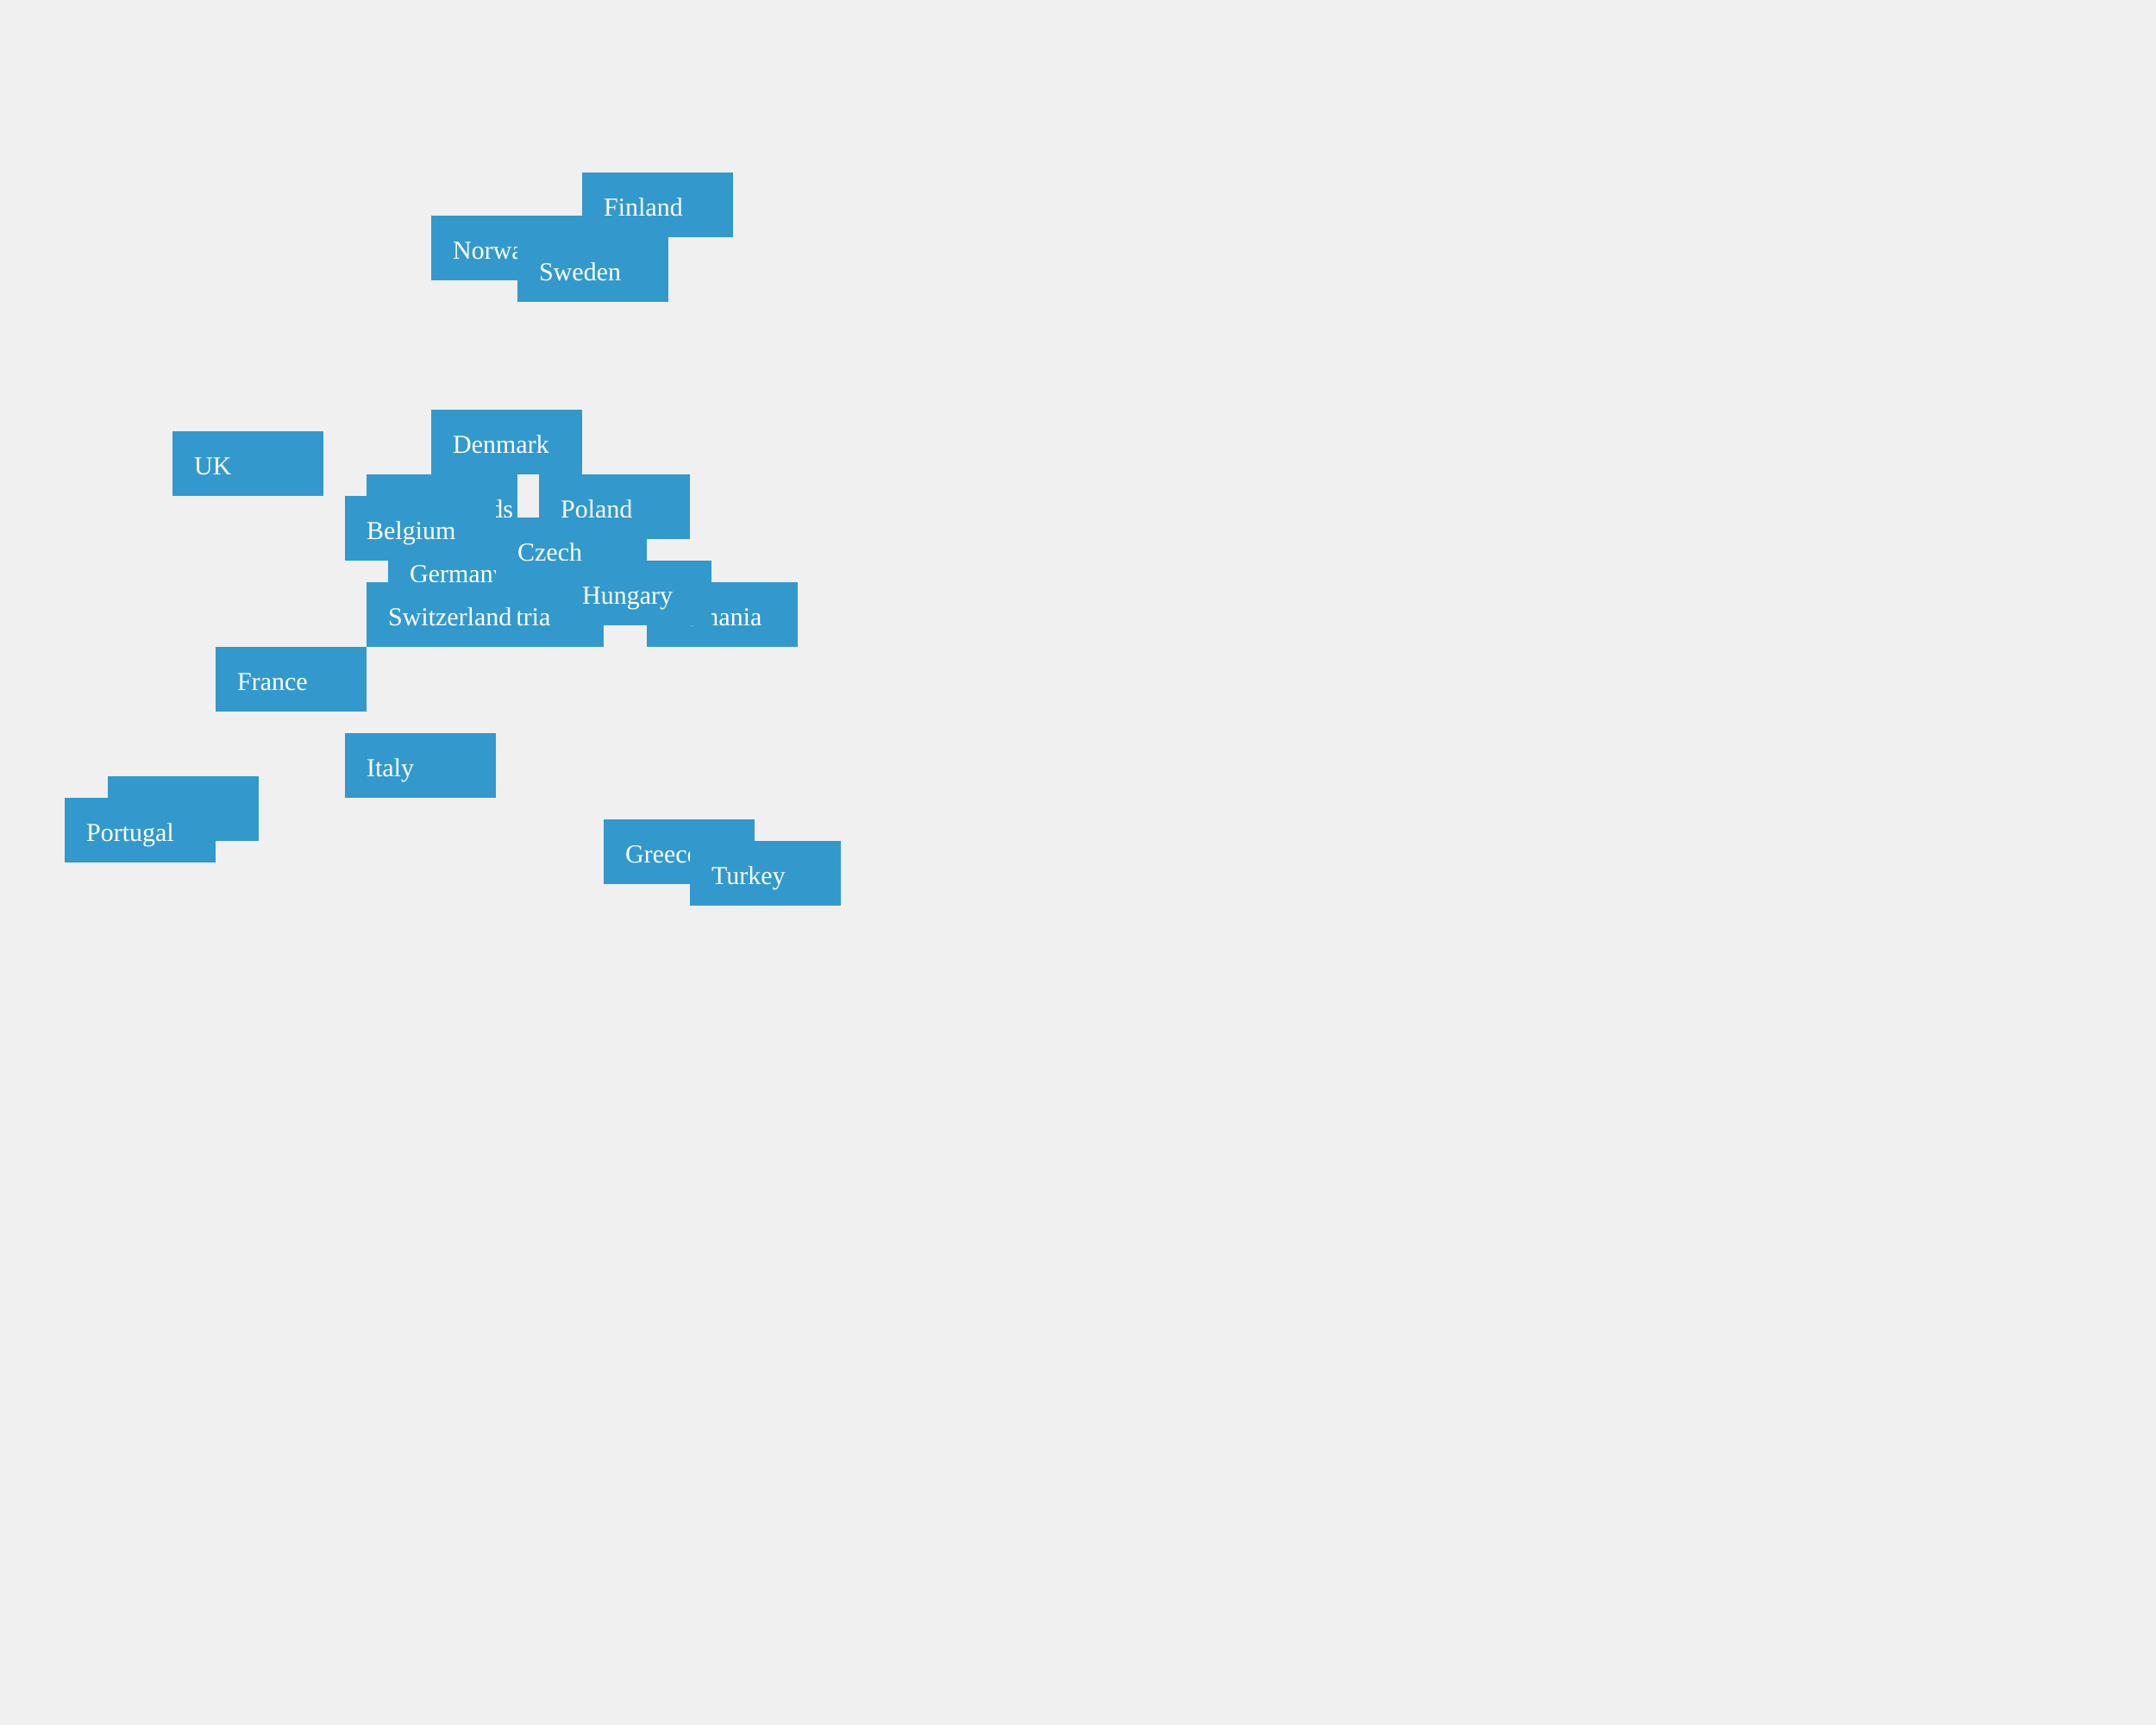
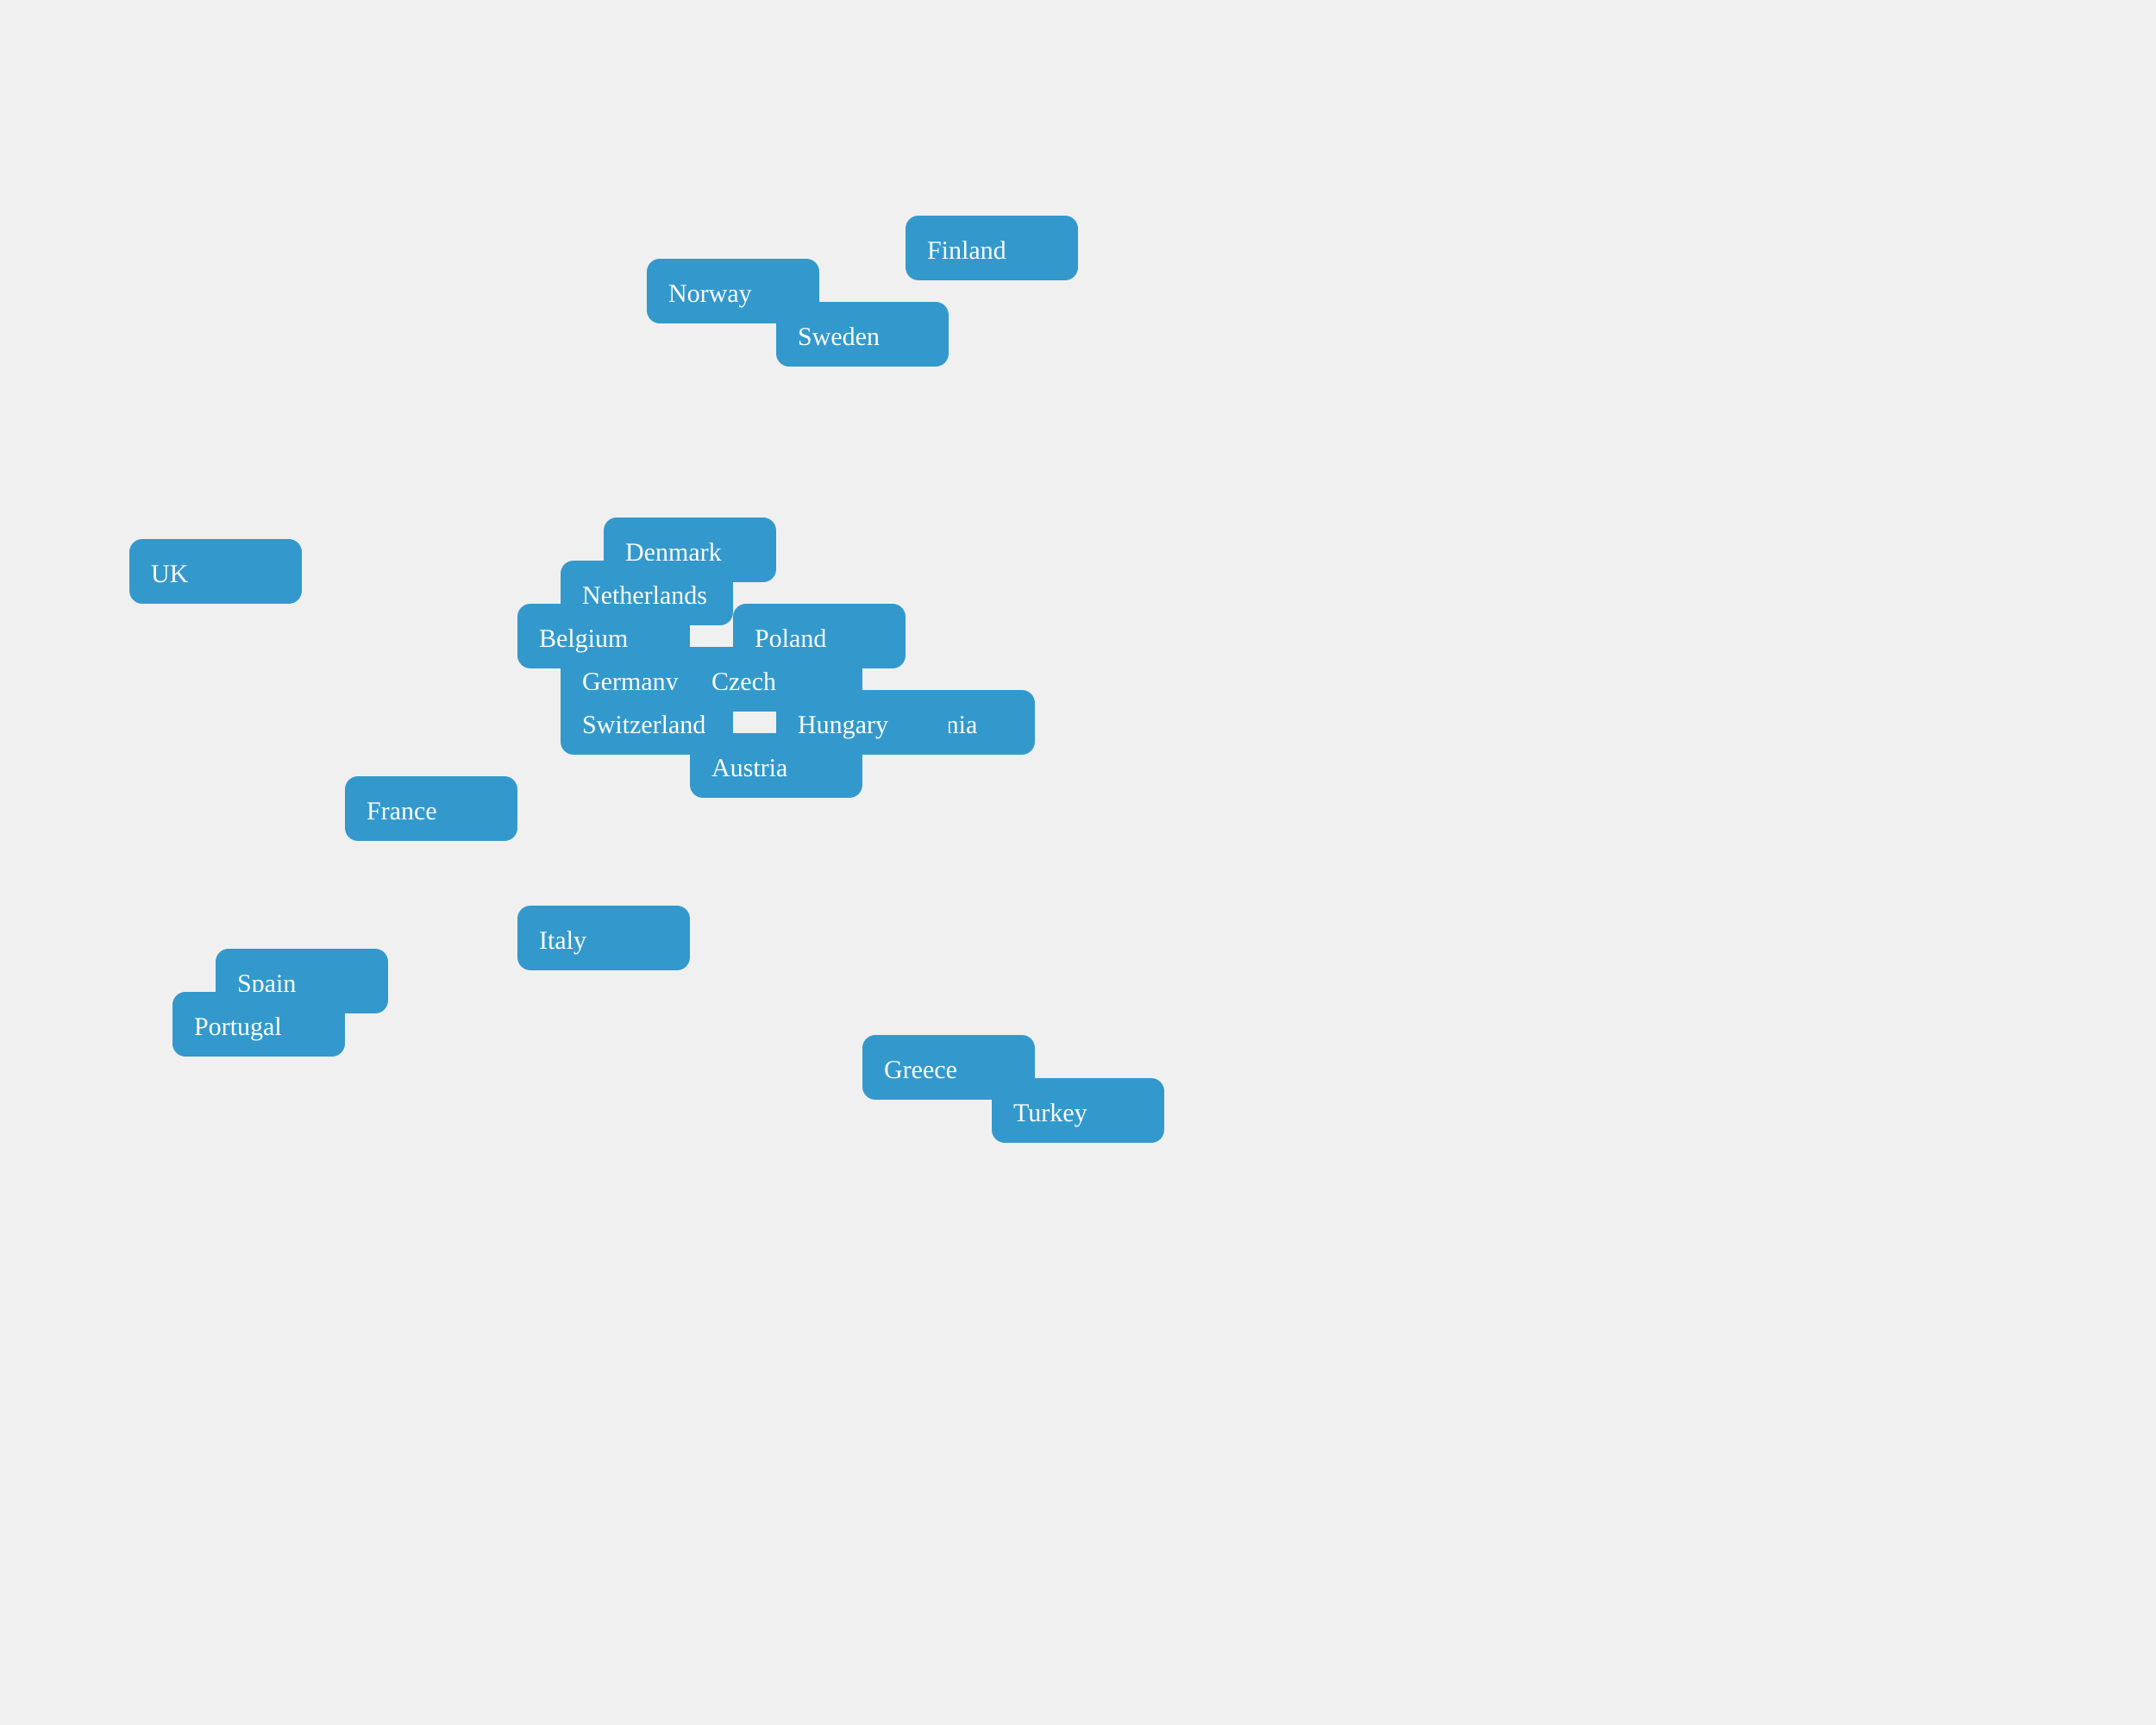
<svg xmlns="http://www.w3.org/2000/svg" width="100%" height="auto" viewBox="0 0 1000 800">
  <a href="https://namkoong7.tistory.com/entry/uk" target="_blank">
-     <rect x="80" y="200" width="70" height="30" fill="#3399cc" />
-     <text x="90" y="220" font-size="12" fill="white">UK</text>
+     <rect x="60" y="250" width="80" height="30" fill="#3399cc" rx="6" ry="6" />
+     <text x="70" y="270" font-size="12" fill="white">UK</text>
  </a>
  <a href="https://namkoong7.tistory.com/entry/france" target="_blank">
-     <rect x="100" y="300" width="70" height="30" fill="#3399cc" />
-     <text x="110" y="320" font-size="12" fill="white">France</text>
+     <rect x="160" y="360" width="80" height="30" fill="#3399cc" rx="6" ry="6" />
+     <text x="170" y="380" font-size="12" fill="white">France</text>
  </a>
  <a href="https://namkoong7.tistory.com/entry/germany" target="_blank">
-     <rect x="180" y="250" width="70" height="30" fill="#3399cc" />
-     <text x="190" y="270" font-size="12" fill="white">Germany</text>
+     <rect x="260" y="300" width="80" height="30" fill="#3399cc" rx="6" ry="6" />
+     <text x="270" y="320" font-size="12" fill="white">Germany</text>
  </a>
  <a href="https://namkoong7.tistory.com/entry/italy" target="_blank">
-     <rect x="160" y="340" width="70" height="30" fill="#3399cc" />
-     <text x="170" y="360" font-size="12" fill="white">Italy</text>
+     <rect x="240" y="420" width="80" height="30" fill="#3399cc" rx="6" ry="6" />
+     <text x="250" y="440" font-size="12" fill="white">Italy</text>
  </a>
  <a href="https://namkoong7.tistory.com/entry/austria" target="_blank">
-     <rect x="210" y="270" width="70" height="30" fill="#3399cc" />
-     <text x="220" y="290" font-size="12" fill="white">Austria</text>
+     <rect x="320" y="340" width="80" height="30" fill="#3399cc" rx="6" ry="6" />
+     <text x="330" y="360" font-size="12" fill="white">Austria</text>
  </a>
  <a href="https://namkoong7.tistory.com/entry/greece" target="_blank">
-     <rect x="280" y="380" width="70" height="30" fill="#3399cc" />
-     <text x="290" y="400" font-size="12" fill="white">Greece</text>
+     <rect x="400" y="480" width="80" height="30" fill="#3399cc" rx="6" ry="6" />
+     <text x="410" y="500" font-size="12" fill="white">Greece</text>
  </a>
  <a href="https://namkoong7.tistory.com/entry/spain" target="_blank">
-     <rect x="50" y="360" width="70" height="30" fill="#3399cc" />
-     <text x="60" y="380" font-size="12" fill="white">Spain</text>
+     <rect x="100" y="440" width="80" height="30" fill="#3399cc" rx="6" ry="6" />
+     <text x="110" y="460" font-size="12" fill="white">Spain</text>
  </a>
  <a href="https://namkoong7.tistory.com/entry/denmark" target="_blank">
-     <rect x="200" y="190" width="70" height="30" fill="#3399cc" />
-     <text x="210" y="210" font-size="12" fill="white">Denmark</text>
+     <rect x="280" y="240" width="80" height="30" fill="#3399cc" rx="6" ry="6" />
+     <text x="290" y="260" font-size="12" fill="white">Denmark</text>
  </a>
  <a href="https://namkoong7.tistory.com/entry/norway" target="_blank">
-     <rect x="200" y="100" width="70" height="30" fill="#3399cc" />
-     <text x="210" y="120" font-size="12" fill="white">Norway</text>
+     <rect x="300" y="120" width="80" height="30" fill="#3399cc" rx="6" ry="6" />
+     <text x="310" y="140" font-size="12" fill="white">Norway</text>
  </a>
  <a href="https://namkoong7.tistory.com/entry/sweden" target="_blank">
-     <rect x="240" y="110" width="70" height="30" fill="#3399cc" />
-     <text x="250" y="130" font-size="12" fill="white">Sweden</text>
+     <rect x="360" y="140" width="80" height="30" fill="#3399cc" rx="6" ry="6" />
+     <text x="370" y="160" font-size="12" fill="white">Sweden</text>
  </a>
  <a href="https://namkoong7.tistory.com/entry/poland" target="_blank">
-     <rect x="250" y="220" width="70" height="30" fill="#3399cc" />
-     <text x="260" y="240" font-size="12" fill="white">Poland</text>
+     <rect x="340" y="280" width="80" height="30" fill="#3399cc" rx="6" ry="6" />
+     <text x="350" y="300" font-size="12" fill="white">Poland</text>
  </a>
  <a href="https://namkoong7.tistory.com/entry/netherlands" target="_blank">
-     <rect x="170" y="220" width="70" height="30" fill="#3399cc" />
-     <text x="180" y="240" font-size="12" fill="white">Netherlands</text>
+     <rect x="260" y="260" width="80" height="30" fill="#3399cc" rx="6" ry="6" />
+     <text x="270" y="280" font-size="12" fill="white">Netherlands</text>
  </a>
  <a href="https://namkoong7.tistory.com/entry/belgium" target="_blank">
-     <rect x="160" y="230" width="70" height="30" fill="#3399cc" />
-     <text x="170" y="250" font-size="12" fill="white">Belgium</text>
+     <rect x="240" y="280" width="80" height="30" fill="#3399cc" rx="6" ry="6" />
+     <text x="250" y="300" font-size="12" fill="white">Belgium</text>
  </a>
  <a href="https://namkoong7.tistory.com/entry/portugal" target="_blank">
-     <rect x="30" y="370" width="70" height="30" fill="#3399cc" />
-     <text x="40" y="390" font-size="12" fill="white">Portugal</text>
+     <rect x="80" y="460" width="80" height="30" fill="#3399cc" rx="6" ry="6" />
+     <text x="90" y="480" font-size="12" fill="white">Portugal</text>
  </a>
  <a href="https://namkoong7.tistory.com/entry/czech" target="_blank">
-     <rect x="230" y="240" width="70" height="30" fill="#3399cc" />
-     <text x="240" y="260" font-size="12" fill="white">Czech</text>
+     <rect x="320" y="300" width="80" height="30" fill="#3399cc" rx="6" ry="6" />
+     <text x="330" y="320" font-size="12" fill="white">Czech</text>
  </a>
  <a href="https://namkoong7.tistory.com/entry/switzerland" target="_blank">
-     <rect x="170" y="270" width="70" height="30" fill="#3399cc" />
-     <text x="180" y="290" font-size="12" fill="white">Switzerland</text>
+     <rect x="260" y="320" width="80" height="30" fill="#3399cc" rx="6" ry="6" />
+     <text x="270" y="340" font-size="12" fill="white">Switzerland</text>
  </a>
  <a href="https://namkoong7.tistory.com/entry/finland" target="_blank">
-     <rect x="270" y="80" width="70" height="30" fill="#3399cc" />
-     <text x="280" y="100" font-size="12" fill="white">Finland</text>
+     <rect x="420" y="100" width="80" height="30" fill="#3399cc" rx="6" ry="6" />
+     <text x="430" y="120" font-size="12" fill="white">Finland</text>
  </a>
  <a href="https://namkoong7.tistory.com/entry/romania" target="_blank">
-     <rect x="300" y="270" width="70" height="30" fill="#3399cc" />
-     <text x="310" y="290" font-size="12" fill="white">Romania</text>
+     <rect x="400" y="320" width="80" height="30" fill="#3399cc" rx="6" ry="6" />
+     <text x="410" y="340" font-size="12" fill="white">Romania</text>
  </a>
  <a href="https://namkoong7.tistory.com/entry/hungary" target="_blank">
-     <rect x="260" y="260" width="70" height="30" fill="#3399cc" />
-     <text x="270" y="280" font-size="12" fill="white">Hungary</text>
+     <rect x="360" y="320" width="80" height="30" fill="#3399cc" rx="6" ry="6" />
+     <text x="370" y="340" font-size="12" fill="white">Hungary</text>
  </a>
  <a href="https://namkoong7.tistory.com/entry/turkey" target="_blank">
-     <rect x="320" y="390" width="70" height="30" fill="#3399cc" />
-     <text x="330" y="410" font-size="12" fill="white">Turkey</text>
+     <rect x="460" y="500" width="80" height="30" fill="#3399cc" rx="6" ry="6" />
+     <text x="470" y="520" font-size="12" fill="white">Turkey</text>
  </a>
</svg>
